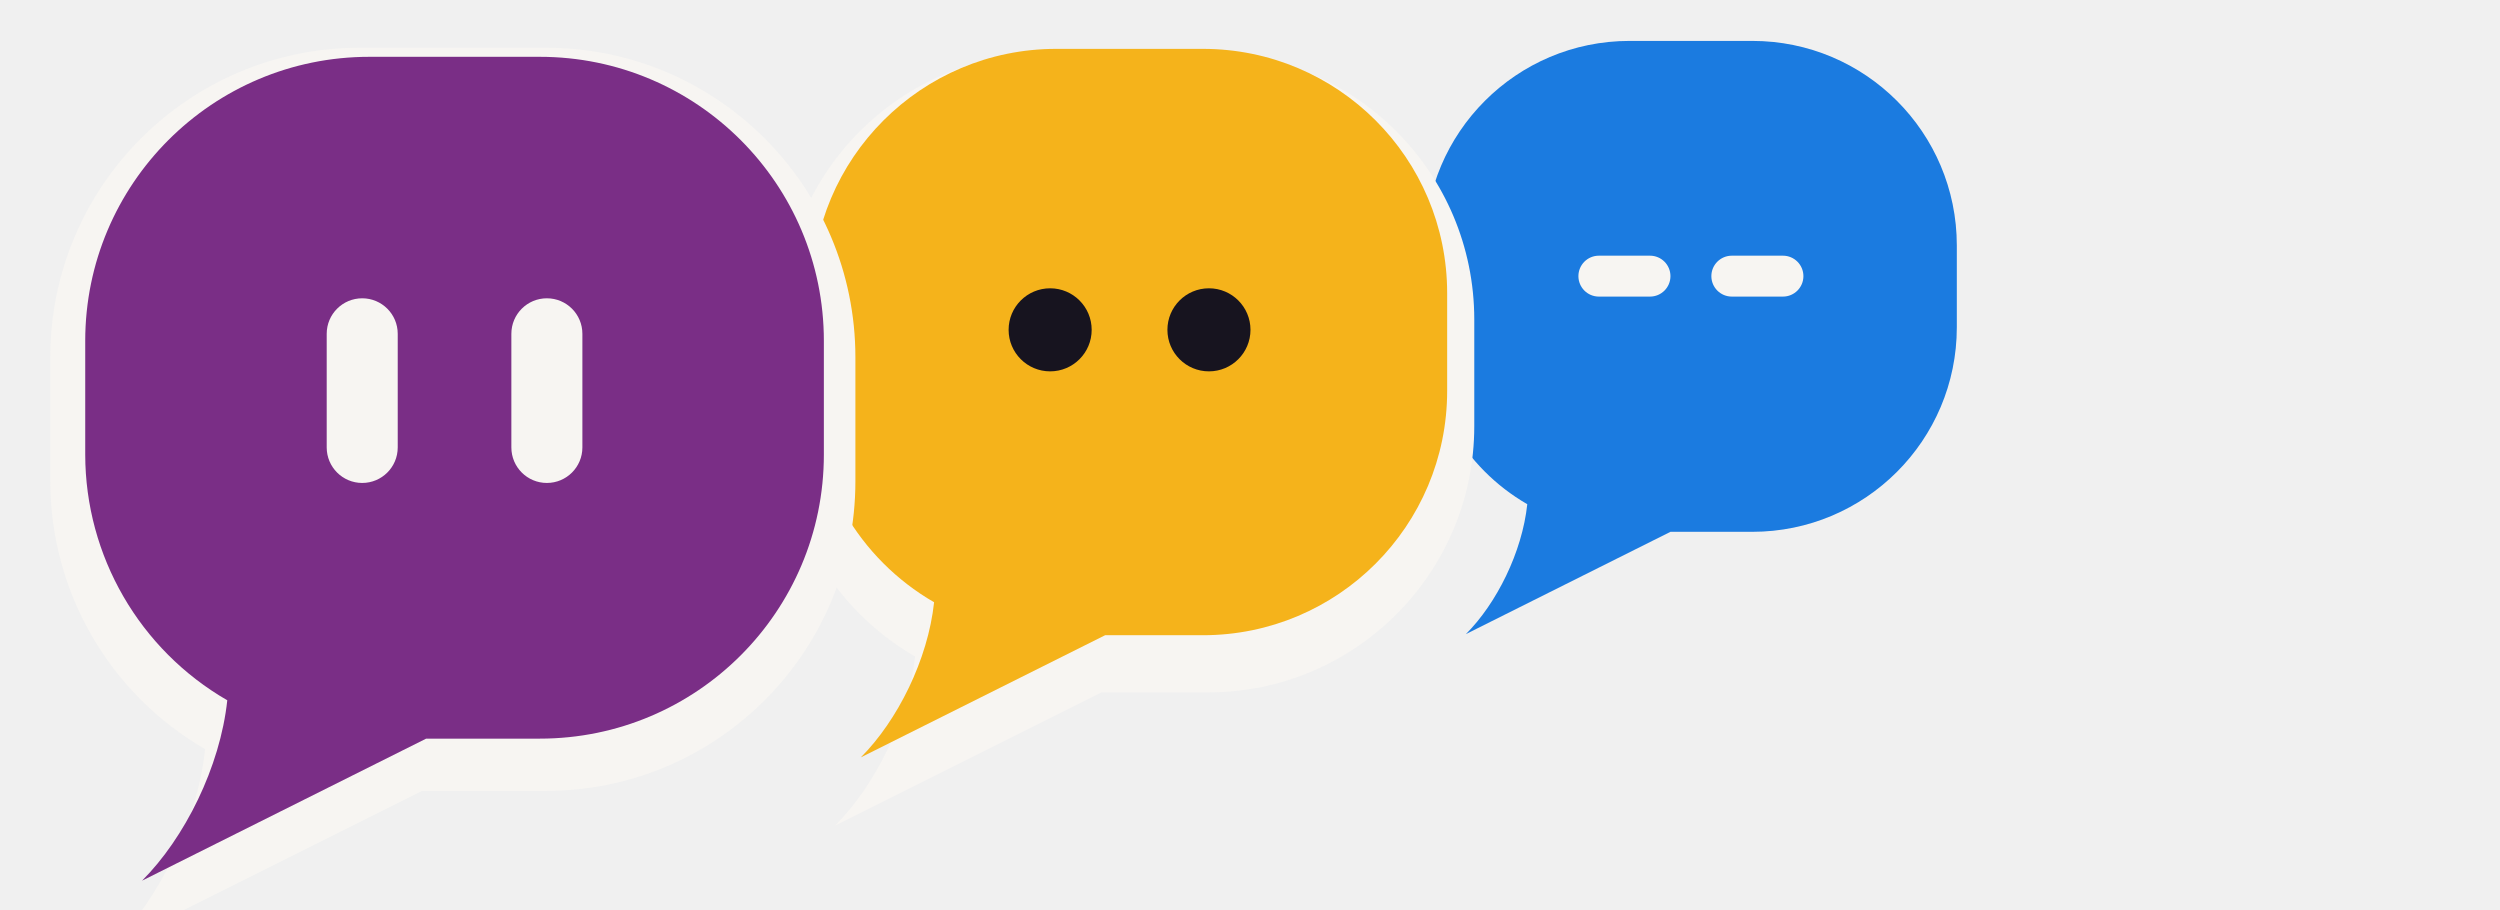
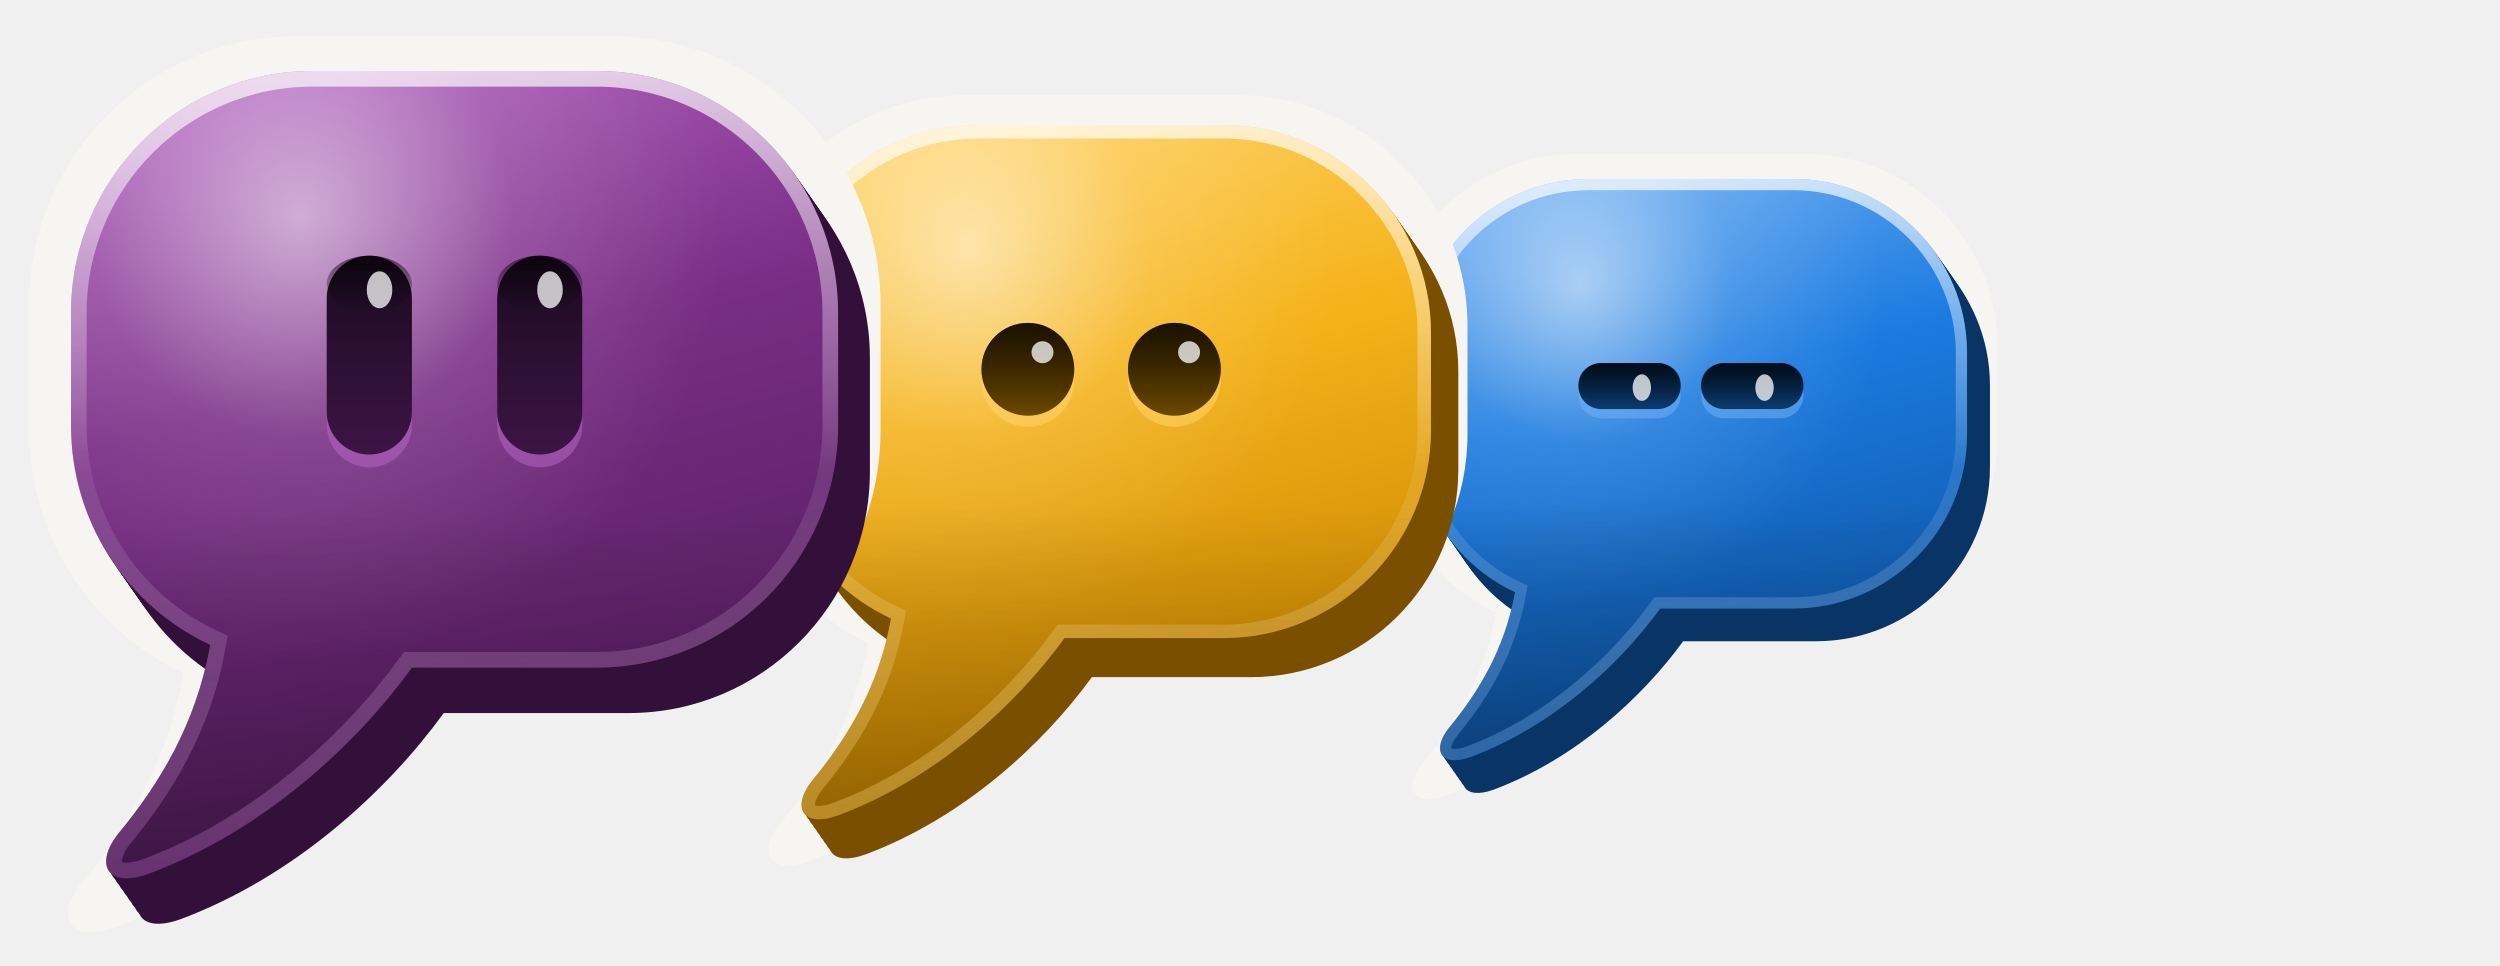
- <svg xmlns="http://www.w3.org/2000/svg" viewBox="0 0 176 64" width="176" height="64" role="img" aria-label="Folks">
-   <g transform="translate(96 0) scale(0.72)">
-     <path fill="#1B7BE0" d="M26 4H38A20 20 0 0 1 58 24V32A20 20 0 0 1 38 52H30L10 62C13 59 15.5 54 16 49.3A20 20 0 0 1 6 32V24A20 20 0 0 1 26 4Z" />
-     <rect x="21" y="25" width="9" height="4" rx="2" fill="#F7F5F2" />
-     <rect x="34" y="25" width="9" height="4" rx="2" fill="#F7F5F2" />
+ <svg xmlns="http://www.w3.org/2000/svg" viewBox="0 0 176 68" width="176" height="68" role="img" aria-label="Folks">
+   <defs>
+     <linearGradient id="lk-blue-face" x1="0" y1="0" x2="0.25" y2="1">
+       <stop offset="0" stop-color="#6FAFF3" />
+       <stop offset="0.45" stop-color="#1B7BE0" />
+       <stop offset="1" stop-color="#0F56A6" />
+     </linearGradient>
+     <radialGradient id="lk-blue-spec" cx="0.3" cy="0.18" r="0.55">
+       <stop offset="0" stop-color="#fff" stop-opacity="0.55" />
+       <stop offset="0.5" stop-color="#fff" stop-opacity="0.12" />
+       <stop offset="1" stop-color="#fff" stop-opacity="0" />
+     </radialGradient>
+     <linearGradient id="lk-blue-rim" x1="0" y1="0" x2="0" y2="1">
+       <stop offset="0" stop-color="#fff" stop-opacity="0.7" />
+       <stop offset="0.5" stop-color="#fff" stop-opacity="0.08" />
+       <stop offset="1" stop-color="#6FAFF3" stop-opacity="0.35" />
+     </linearGradient>
+     <linearGradient id="lk-blue-ao" x1="0" y1="0" x2="0" y2="1">
+       <stop offset="0.55" stop-color="#000" stop-opacity="0" />
+       <stop offset="1" stop-color="#000" stop-opacity="0.28" />
+     </linearGradient>
+     <linearGradient id="lk-blue-eye" x1="0" y1="0" x2="0" y2="1">
+       <stop offset="0" stop-color="#041B36" />
+       <stop offset="1" stop-color="#0B3A6E" />
+     </linearGradient>
+     <linearGradient id="lk-blue-eyeshade" x1="0" y1="0" x2="0" y2="1">
+       <stop offset="0" stop-color="#000" stop-opacity="0.55" />
+       <stop offset="1" stop-color="#000" stop-opacity="0" />
+     </linearGradient>
+     <clipPath id="lk-blue-clip">
+       <path d="M22 5H42A17 17 0 0 1 59 22V30A17 17 0 0 1 42 47H29C25 52.5 18.5 58.5 10.5 61.5C7.5 62.6 6.6 60.8 8.4 58.6C11.2 55.2 13.8 51 14.8 45.4A17 17 0 0 1 5 30V22A17 17 0 0 1 22 5Z" />
+     </clipPath>
+     <filter id="lk-blue-soft" x="-20%" y="-20%" width="140%" height="160%">
+       <feGaussianBlur stdDeviation="1.6" />
+     </filter>
+   </defs>
+   <g transform="translate(96 9.0) scale(0.72)">
+     <path d="M22 5H42A17 17 0 0 1 59 22V30A17 17 0 0 1 42 47H29C25 52.5 18.5 58.5 10.5 61.5C7.5 62.6 6.6 60.8 8.4 58.6C11.2 55.2 13.8 51 14.8 45.4A17 17 0 0 1 5 30V22A17 17 0 0 1 22 5Z" fill="#F7F5F2" transform="translate(-3.5 -3) scale(1.11)" />
+     <path d="M22 5H42A17 17 0 0 1 59 22V30A17 17 0 0 1 42 47H29C25 52.5 18.5 58.5 10.5 61.5C7.5 62.6 6.6 60.8 8.4 58.6C11.2 55.2 13.8 51 14.8 45.4A17 17 0 0 1 5 30V22A17 17 0 0 1 22 5Z" fill="#083566" transform="translate(0.28 0.40)" />
+     <path d="M22 5H42A17 17 0 0 1 59 22V30A17 17 0 0 1 42 47H29C25 52.5 18.5 58.5 10.5 61.5C7.5 62.6 6.6 60.8 8.4 58.6C11.2 55.2 13.8 51 14.8 45.4A17 17 0 0 1 5 30V22A17 17 0 0 1 22 5Z" fill="#083566" transform="translate(0.56 0.80)" />
+     <path d="M22 5H42A17 17 0 0 1 59 22V30A17 17 0 0 1 42 47H29C25 52.5 18.5 58.5 10.5 61.5C7.5 62.6 6.6 60.8 8.4 58.6C11.2 55.2 13.8 51 14.8 45.4A17 17 0 0 1 5 30V22A17 17 0 0 1 22 5Z" fill="#083566" transform="translate(0.84 1.20)" />
+     <path d="M22 5H42A17 17 0 0 1 59 22V30A17 17 0 0 1 42 47H29C25 52.5 18.5 58.5 10.5 61.5C7.5 62.6 6.6 60.8 8.4 58.6C11.2 55.2 13.8 51 14.8 45.4A17 17 0 0 1 5 30V22A17 17 0 0 1 22 5Z" fill="#083566" transform="translate(1.12 1.60)" />
+     <path d="M22 5H42A17 17 0 0 1 59 22V30A17 17 0 0 1 42 47H29C25 52.5 18.5 58.5 10.5 61.5C7.5 62.6 6.6 60.8 8.4 58.6C11.2 55.2 13.8 51 14.8 45.4A17 17 0 0 1 5 30V22A17 17 0 0 1 22 5Z" fill="#083566" transform="translate(1.40 2.00)" />
+     <path d="M22 5H42A17 17 0 0 1 59 22V30A17 17 0 0 1 42 47H29C25 52.5 18.5 58.5 10.5 61.5C7.5 62.6 6.6 60.8 8.4 58.6C11.2 55.2 13.8 51 14.8 45.4A17 17 0 0 1 5 30V22A17 17 0 0 1 22 5Z" fill="#083566" transform="translate(1.68 2.40)" />
+     <path d="M22 5H42A17 17 0 0 1 59 22V30A17 17 0 0 1 42 47H29C25 52.5 18.5 58.5 10.5 61.5C7.5 62.6 6.6 60.8 8.4 58.6C11.2 55.2 13.8 51 14.8 45.4A17 17 0 0 1 5 30V22A17 17 0 0 1 22 5Z" fill="#083566" transform="translate(1.96 2.80)" />
+     <path d="M22 5H42A17 17 0 0 1 59 22V30A17 17 0 0 1 42 47H29C25 52.5 18.5 58.5 10.5 61.5C7.5 62.6 6.6 60.8 8.4 58.6C11.2 55.2 13.8 51 14.8 45.4A17 17 0 0 1 5 30V22A17 17 0 0 1 22 5Z" fill="#083566" transform="translate(2.24 3.20)" />
+     <path d="M22 5H42A17 17 0 0 1 59 22V30A17 17 0 0 1 42 47H29C25 52.5 18.5 58.5 10.5 61.5C7.5 62.6 6.6 60.8 8.4 58.6C11.2 55.2 13.8 51 14.8 45.4A17 17 0 0 1 5 30V22A17 17 0 0 1 22 5Z" fill="url(#lk-blue-face)" />
+     <path d="M22 5H42A17 17 0 0 1 59 22V30A17 17 0 0 1 42 47H29C25 52.5 18.5 58.5 10.5 61.5C7.5 62.6 6.6 60.8 8.4 58.6C11.2 55.2 13.8 51 14.8 45.4A17 17 0 0 1 5 30V22A17 17 0 0 1 22 5Z" fill="url(#lk-blue-spec)" />
+     <path d="M22 5H42A17 17 0 0 1 59 22V30A17 17 0 0 1 42 47H29C25 52.5 18.5 58.5 10.5 61.5C7.5 62.6 6.6 60.8 8.4 58.6C11.2 55.2 13.8 51 14.8 45.4A17 17 0 0 1 5 30V22A17 17 0 0 1 22 5Z" fill="url(#lk-blue-ao)" />
+     <g clip-path="url(#lk-blue-clip)">
+       <path d="M22 5H42A17 17 0 0 1 59 22V30A17 17 0 0 1 42 47H29C25 52.5 18.5 58.5 10.5 61.5C7.5 62.6 6.6 60.8 8.4 58.6C11.2 55.2 13.8 51 14.8 45.4A17 17 0 0 1 5 30V22A17 17 0 0 1 22 5Z" fill="none" stroke="url(#lk-blue-rim)" stroke-width="2.2" />
+     </g>
+     <rect fill="#6FAFF3" fill-opacity="0.55" x="21" y="23.9" width="10" height="4.5" rx="2.25" />
+     <rect fill="url(#lk-blue-eye)" x="21" y="23" width="10" height="4.5" rx="2.25" />
+     <rect x="21" y="23" width="10" height="4" rx="2.25" fill="url(#lk-blue-eyeshade)" />
+     <ellipse cx="27.2" cy="25.4" rx="0.9" ry="1.3" fill="#fff" fill-opacity="0.75" />
+     <rect fill="#6FAFF3" fill-opacity="0.55" x="33" y="23.9" width="10" height="4.5" rx="2.25" />
+     <rect fill="url(#lk-blue-eye)" x="33" y="23" width="10" height="4.5" rx="2.25" />
+     <rect x="33" y="23" width="10" height="4" rx="2.25" fill="url(#lk-blue-eyeshade)" />
+     <ellipse cx="39.2" cy="25.4" rx="0.9" ry="1.3" fill="#fff" fill-opacity="0.75" />
  </g>
-   <g transform="translate(52 0) scale(0.86)">
-     <path fill="#F7F5F2" d="M26 4H38A20 20 0 0 1 58 24V32A20 20 0 0 1 38 52H30L10 62C13 59 15.5 54 16 49.3A20 20 0 0 1 6 32V24A20 20 0 0 1 26 4Z" transform="translate(-3 0) scale(1.09)" />
-     <path fill="#F5B31B" d="M26 4H38A20 20 0 0 1 58 24V32A20 20 0 0 1 38 52H30L10 62C13 59 15.5 54 16 49.3A20 20 0 0 1 6 32V24A20 20 0 0 1 26 4Z" />
-     <circle cx="25.5" cy="27" r="3.4" fill="#17141F" />
-     <circle cx="38.5" cy="27" r="3.4" fill="#17141F" />
+   <defs>
+     <linearGradient id="lk-marigold-face" x1="0" y1="0" x2="0.25" y2="1">
+       <stop offset="0" stop-color="#FFD46A" />
+       <stop offset="0.45" stop-color="#F5B31B" />
+       <stop offset="1" stop-color="#C98600" />
+     </linearGradient>
+     <radialGradient id="lk-marigold-spec" cx="0.3" cy="0.18" r="0.55">
+       <stop offset="0" stop-color="#fff" stop-opacity="0.55" />
+       <stop offset="0.5" stop-color="#fff" stop-opacity="0.12" />
+       <stop offset="1" stop-color="#fff" stop-opacity="0" />
+     </radialGradient>
+     <linearGradient id="lk-marigold-rim" x1="0" y1="0" x2="0" y2="1">
+       <stop offset="0" stop-color="#fff" stop-opacity="0.7" />
+       <stop offset="0.5" stop-color="#fff" stop-opacity="0.08" />
+       <stop offset="1" stop-color="#FFD46A" stop-opacity="0.35" />
+     </linearGradient>
+     <linearGradient id="lk-marigold-ao" x1="0" y1="0" x2="0" y2="1">
+       <stop offset="0.55" stop-color="#000" stop-opacity="0" />
+       <stop offset="1" stop-color="#000" stop-opacity="0.28" />
+     </linearGradient>
+     <linearGradient id="lk-marigold-eye" x1="0" y1="0" x2="0" y2="1">
+       <stop offset="0" stop-color="#3A2600" />
+       <stop offset="1" stop-color="#6E4A00" />
+     </linearGradient>
+     <linearGradient id="lk-marigold-eyeshade" x1="0" y1="0" x2="0" y2="1">
+       <stop offset="0" stop-color="#000" stop-opacity="0.55" />
+       <stop offset="1" stop-color="#000" stop-opacity="0" />
+     </linearGradient>
+     <clipPath id="lk-marigold-clip">
+       <path d="M22 5H42A17 17 0 0 1 59 22V30A17 17 0 0 1 42 47H29C25 52.5 18.5 58.5 10.5 61.5C7.5 62.6 6.6 60.8 8.4 58.6C11.2 55.2 13.8 51 14.8 45.4A17 17 0 0 1 5 30V22A17 17 0 0 1 22 5Z" />
+     </clipPath>
+     <filter id="lk-marigold-soft" x="-20%" y="-20%" width="140%" height="160%">
+       <feGaussianBlur stdDeviation="1.6" />
+     </filter>
+   </defs>
+   <g transform="translate(50 4.5) scale(0.86)">
+     <path d="M22 5H42A17 17 0 0 1 59 22V30A17 17 0 0 1 42 47H29C25 52.5 18.5 58.5 10.5 61.5C7.5 62.6 6.6 60.8 8.4 58.6C11.2 55.2 13.8 51 14.8 45.4A17 17 0 0 1 5 30V22A17 17 0 0 1 22 5Z" fill="#F7F5F2" transform="translate(-3.5 -3) scale(1.11)" />
+     <path d="M22 5H42A17 17 0 0 1 59 22V30A17 17 0 0 1 42 47H29C25 52.5 18.5 58.5 10.5 61.5C7.5 62.6 6.6 60.8 8.4 58.6C11.2 55.2 13.8 51 14.8 45.4A17 17 0 0 1 5 30V22A17 17 0 0 1 22 5Z" fill="#7A5000" transform="translate(0.28 0.40)" />
+     <path d="M22 5H42A17 17 0 0 1 59 22V30A17 17 0 0 1 42 47H29C25 52.5 18.5 58.5 10.5 61.5C7.5 62.6 6.6 60.8 8.4 58.6C11.2 55.2 13.8 51 14.8 45.4A17 17 0 0 1 5 30V22A17 17 0 0 1 22 5Z" fill="#7A5000" transform="translate(0.56 0.80)" />
+     <path d="M22 5H42A17 17 0 0 1 59 22V30A17 17 0 0 1 42 47H29C25 52.5 18.5 58.5 10.5 61.5C7.5 62.6 6.6 60.8 8.4 58.6C11.2 55.2 13.8 51 14.8 45.4A17 17 0 0 1 5 30V22A17 17 0 0 1 22 5Z" fill="#7A5000" transform="translate(0.84 1.20)" />
+     <path d="M22 5H42A17 17 0 0 1 59 22V30A17 17 0 0 1 42 47H29C25 52.5 18.5 58.5 10.5 61.5C7.5 62.6 6.6 60.8 8.4 58.6C11.2 55.2 13.8 51 14.8 45.4A17 17 0 0 1 5 30V22A17 17 0 0 1 22 5Z" fill="#7A5000" transform="translate(1.12 1.60)" />
+     <path d="M22 5H42A17 17 0 0 1 59 22V30A17 17 0 0 1 42 47H29C25 52.5 18.5 58.5 10.5 61.5C7.5 62.6 6.6 60.8 8.4 58.6C11.2 55.2 13.8 51 14.8 45.4A17 17 0 0 1 5 30V22A17 17 0 0 1 22 5Z" fill="#7A5000" transform="translate(1.40 2.00)" />
+     <path d="M22 5H42A17 17 0 0 1 59 22V30A17 17 0 0 1 42 47H29C25 52.5 18.5 58.5 10.5 61.5C7.5 62.6 6.6 60.8 8.4 58.6C11.2 55.2 13.8 51 14.8 45.4A17 17 0 0 1 5 30V22A17 17 0 0 1 22 5Z" fill="#7A5000" transform="translate(1.68 2.40)" />
+     <path d="M22 5H42A17 17 0 0 1 59 22V30A17 17 0 0 1 42 47H29C25 52.5 18.5 58.5 10.5 61.5C7.5 62.6 6.6 60.8 8.4 58.6C11.2 55.2 13.8 51 14.8 45.4A17 17 0 0 1 5 30V22A17 17 0 0 1 22 5Z" fill="#7A5000" transform="translate(1.96 2.80)" />
+     <path d="M22 5H42A17 17 0 0 1 59 22V30A17 17 0 0 1 42 47H29C25 52.5 18.5 58.5 10.5 61.5C7.5 62.6 6.6 60.8 8.4 58.6C11.2 55.2 13.8 51 14.8 45.4A17 17 0 0 1 5 30V22A17 17 0 0 1 22 5Z" fill="#7A5000" transform="translate(2.24 3.20)" />
+     <path d="M22 5H42A17 17 0 0 1 59 22V30A17 17 0 0 1 42 47H29C25 52.5 18.5 58.5 10.5 61.5C7.5 62.6 6.6 60.8 8.4 58.6C11.2 55.2 13.8 51 14.8 45.4A17 17 0 0 1 5 30V22A17 17 0 0 1 22 5Z" fill="url(#lk-marigold-face)" />
+     <path d="M22 5H42A17 17 0 0 1 59 22V30A17 17 0 0 1 42 47H29C25 52.5 18.5 58.5 10.5 61.5C7.5 62.6 6.6 60.8 8.4 58.6C11.2 55.2 13.8 51 14.8 45.4A17 17 0 0 1 5 30V22A17 17 0 0 1 22 5Z" fill="url(#lk-marigold-spec)" />
+     <path d="M22 5H42A17 17 0 0 1 59 22V30A17 17 0 0 1 42 47H29C25 52.5 18.5 58.5 10.5 61.5C7.5 62.6 6.6 60.8 8.4 58.6C11.2 55.2 13.8 51 14.8 45.4A17 17 0 0 1 5 30V22A17 17 0 0 1 22 5Z" fill="url(#lk-marigold-ao)" />
+     <g clip-path="url(#lk-marigold-clip)">
+       <path d="M22 5H42A17 17 0 0 1 59 22V30A17 17 0 0 1 42 47H29C25 52.5 18.5 58.5 10.5 61.5C7.5 62.6 6.6 60.8 8.4 58.6C11.2 55.2 13.8 51 14.8 45.4A17 17 0 0 1 5 30V22A17 17 0 0 1 22 5Z" fill="none" stroke="url(#lk-marigold-rim)" stroke-width="2.2" />
+     </g>
+     <circle fill="#FFD46A" fill-opacity="0.55" cx="26" cy="25.9" r="3.8" />
+     <circle fill="url(#lk-marigold-eye)" cx="26" cy="25" r="3.8" />
+     <circle cx="26" cy="25" r="3.8" fill="url(#lk-marigold-eyeshade)" />
+     <circle cx="27.2" cy="23.6" r="0.9" fill="#fff" fill-opacity="0.75" />
+     <circle fill="#FFD46A" fill-opacity="0.55" cx="38" cy="25.9" r="3.8" />
+     <circle fill="url(#lk-marigold-eye)" cx="38" cy="25" r="3.8" />
+     <circle cx="38" cy="25" r="3.8" fill="url(#lk-marigold-eyeshade)" />
+     <circle cx="39.2" cy="23.6" r="0.9" fill="#fff" fill-opacity="0.75" />
  </g>
-   <g>
-     <path fill="#F7F5F2" d="M26 4H38A20 20 0 0 1 58 24V32A20 20 0 0 1 38 52H30L10 62C13 59 15.5 54 16 49.3A20 20 0 0 1 6 32V24A20 20 0 0 1 26 4Z" transform="translate(-3 -1) scale(1.09)" />
-     <path fill="#7A2E86" d="M26 4H38A20 20 0 0 1 58 24V32A20 20 0 0 1 38 52H30L10 62C13 59 15.5 54 16 49.3A20 20 0 0 1 6 32V24A20 20 0 0 1 26 4Z" />
-     <rect x="23" y="21" width="5" height="13" rx="2.5" fill="#F7F5F2" />
-     <rect x="36" y="21" width="5" height="13" rx="2.5" fill="#F7F5F2" />
+   <defs>
+     <linearGradient id="lk-plum-face" x1="0" y1="0" x2="0.25" y2="1">
+       <stop offset="0" stop-color="#B565C2" />
+       <stop offset="0.45" stop-color="#7A2E86" />
+       <stop offset="1" stop-color="#521C5B" />
+     </linearGradient>
+     <radialGradient id="lk-plum-spec" cx="0.3" cy="0.18" r="0.55">
+       <stop offset="0" stop-color="#fff" stop-opacity="0.55" />
+       <stop offset="0.5" stop-color="#fff" stop-opacity="0.12" />
+       <stop offset="1" stop-color="#fff" stop-opacity="0" />
+     </radialGradient>
+     <linearGradient id="lk-plum-rim" x1="0" y1="0" x2="0" y2="1">
+       <stop offset="0" stop-color="#fff" stop-opacity="0.7" />
+       <stop offset="0.5" stop-color="#fff" stop-opacity="0.08" />
+       <stop offset="1" stop-color="#B565C2" stop-opacity="0.35" />
+     </linearGradient>
+     <linearGradient id="lk-plum-ao" x1="0" y1="0" x2="0" y2="1">
+       <stop offset="0.55" stop-color="#000" stop-opacity="0" />
+       <stop offset="1" stop-color="#000" stop-opacity="0.28" />
+     </linearGradient>
+     <linearGradient id="lk-plum-eye" x1="0" y1="0" x2="0" y2="1">
+       <stop offset="0" stop-color="#1A0A1E" />
+       <stop offset="1" stop-color="#3D1445" />
+     </linearGradient>
+     <linearGradient id="lk-plum-eyeshade" x1="0" y1="0" x2="0" y2="1">
+       <stop offset="0" stop-color="#000" stop-opacity="0.55" />
+       <stop offset="1" stop-color="#000" stop-opacity="0" />
+     </linearGradient>
+     <clipPath id="lk-plum-clip">
+       <path d="M22 5H42A17 17 0 0 1 59 22V30A17 17 0 0 1 42 47H29C25 52.5 18.5 58.5 10.5 61.5C7.5 62.6 6.6 60.8 8.4 58.6C11.2 55.2 13.8 51 14.8 45.4A17 17 0 0 1 5 30V22A17 17 0 0 1 22 5Z" />
+     </clipPath>
+     <filter id="lk-plum-soft" x="-20%" y="-20%" width="140%" height="160%">
+       <feGaussianBlur stdDeviation="1.6" />
+     </filter>
+   </defs>
+   <g transform="translate(0 0.0) scale(1.0)">
+     <path d="M22 5H42A17 17 0 0 1 59 22V30A17 17 0 0 1 42 47H29C25 52.5 18.5 58.5 10.5 61.5C7.5 62.6 6.6 60.8 8.4 58.6C11.2 55.2 13.8 51 14.8 45.4A17 17 0 0 1 5 30V22A17 17 0 0 1 22 5Z" fill="#F7F5F2" transform="translate(-3.5 -3) scale(1.11)" />
+     <path d="M22 5H42A17 17 0 0 1 59 22V30A17 17 0 0 1 42 47H29C25 52.5 18.5 58.5 10.5 61.5C7.5 62.6 6.6 60.8 8.4 58.6C11.2 55.2 13.8 51 14.8 45.4A17 17 0 0 1 5 30V22A17 17 0 0 1 22 5Z" fill="#33103A" transform="translate(0.28 0.40)" />
+     <path d="M22 5H42A17 17 0 0 1 59 22V30A17 17 0 0 1 42 47H29C25 52.5 18.5 58.5 10.5 61.5C7.5 62.6 6.6 60.8 8.4 58.6C11.2 55.2 13.8 51 14.8 45.4A17 17 0 0 1 5 30V22A17 17 0 0 1 22 5Z" fill="#33103A" transform="translate(0.56 0.80)" />
+     <path d="M22 5H42A17 17 0 0 1 59 22V30A17 17 0 0 1 42 47H29C25 52.5 18.5 58.5 10.5 61.5C7.5 62.6 6.6 60.8 8.4 58.6C11.2 55.2 13.8 51 14.8 45.4A17 17 0 0 1 5 30V22A17 17 0 0 1 22 5Z" fill="#33103A" transform="translate(0.84 1.20)" />
+     <path d="M22 5H42A17 17 0 0 1 59 22V30A17 17 0 0 1 42 47H29C25 52.5 18.5 58.5 10.5 61.5C7.5 62.6 6.6 60.8 8.4 58.6C11.2 55.2 13.8 51 14.8 45.4A17 17 0 0 1 5 30V22A17 17 0 0 1 22 5Z" fill="#33103A" transform="translate(1.12 1.60)" />
+     <path d="M22 5H42A17 17 0 0 1 59 22V30A17 17 0 0 1 42 47H29C25 52.5 18.5 58.5 10.5 61.5C7.5 62.6 6.6 60.8 8.4 58.6C11.2 55.2 13.8 51 14.8 45.4A17 17 0 0 1 5 30V22A17 17 0 0 1 22 5Z" fill="#33103A" transform="translate(1.40 2.00)" />
+     <path d="M22 5H42A17 17 0 0 1 59 22V30A17 17 0 0 1 42 47H29C25 52.5 18.5 58.5 10.5 61.5C7.5 62.6 6.6 60.8 8.4 58.6C11.2 55.2 13.8 51 14.8 45.4A17 17 0 0 1 5 30V22A17 17 0 0 1 22 5Z" fill="#33103A" transform="translate(1.68 2.40)" />
+     <path d="M22 5H42A17 17 0 0 1 59 22V30A17 17 0 0 1 42 47H29C25 52.5 18.5 58.5 10.5 61.5C7.5 62.6 6.6 60.8 8.4 58.6C11.2 55.2 13.8 51 14.8 45.4A17 17 0 0 1 5 30V22A17 17 0 0 1 22 5Z" fill="#33103A" transform="translate(1.96 2.80)" />
+     <path d="M22 5H42A17 17 0 0 1 59 22V30A17 17 0 0 1 42 47H29C25 52.5 18.5 58.5 10.5 61.5C7.5 62.6 6.6 60.8 8.4 58.6C11.2 55.2 13.8 51 14.8 45.4A17 17 0 0 1 5 30V22A17 17 0 0 1 22 5Z" fill="#33103A" transform="translate(2.24 3.20)" />
+     <path d="M22 5H42A17 17 0 0 1 59 22V30A17 17 0 0 1 42 47H29C25 52.5 18.5 58.5 10.5 61.5C7.5 62.6 6.6 60.8 8.4 58.6C11.2 55.2 13.8 51 14.8 45.4A17 17 0 0 1 5 30V22A17 17 0 0 1 22 5Z" fill="url(#lk-plum-face)" />
+     <path d="M22 5H42A17 17 0 0 1 59 22V30A17 17 0 0 1 42 47H29C25 52.5 18.5 58.5 10.5 61.5C7.5 62.6 6.6 60.8 8.4 58.6C11.2 55.2 13.8 51 14.8 45.4A17 17 0 0 1 5 30V22A17 17 0 0 1 22 5Z" fill="url(#lk-plum-spec)" />
+     <path d="M22 5H42A17 17 0 0 1 59 22V30A17 17 0 0 1 42 47H29C25 52.5 18.5 58.5 10.5 61.5C7.5 62.6 6.6 60.8 8.4 58.6C11.2 55.2 13.8 51 14.8 45.4A17 17 0 0 1 5 30V22A17 17 0 0 1 22 5Z" fill="url(#lk-plum-ao)" />
+     <g clip-path="url(#lk-plum-clip)">
+       <path d="M22 5H42A17 17 0 0 1 59 22V30A17 17 0 0 1 42 47H29C25 52.5 18.5 58.5 10.5 61.5C7.5 62.6 6.6 60.8 8.4 58.6C11.2 55.2 13.8 51 14.8 45.4A17 17 0 0 1 5 30V22A17 17 0 0 1 22 5Z" fill="none" stroke="url(#lk-plum-rim)" stroke-width="2.2" />
+     </g>
+     <rect fill="#B565C2" fill-opacity="0.55" x="23" y="18.9" width="6" height="14" rx="3" />
+     <rect fill="url(#lk-plum-eye)" x="23" y="18" width="6" height="14" rx="3" />
+     <rect x="23" y="18" width="6" height="4" rx="3" fill="url(#lk-plum-eyeshade)" />
+     <ellipse cx="26.72" cy="20.4" rx="0.9" ry="1.3" fill="#fff" fill-opacity="0.75" />
+     <rect fill="#B565C2" fill-opacity="0.55" x="35" y="18.9" width="6" height="14" rx="3" />
+     <rect fill="url(#lk-plum-eye)" x="35" y="18" width="6" height="14" rx="3" />
+     <rect x="35" y="18" width="6" height="4" rx="3" fill="url(#lk-plum-eyeshade)" />
+     <ellipse cx="38.72" cy="20.4" rx="0.9" ry="1.3" fill="#fff" fill-opacity="0.75" />
  </g>
</svg>
